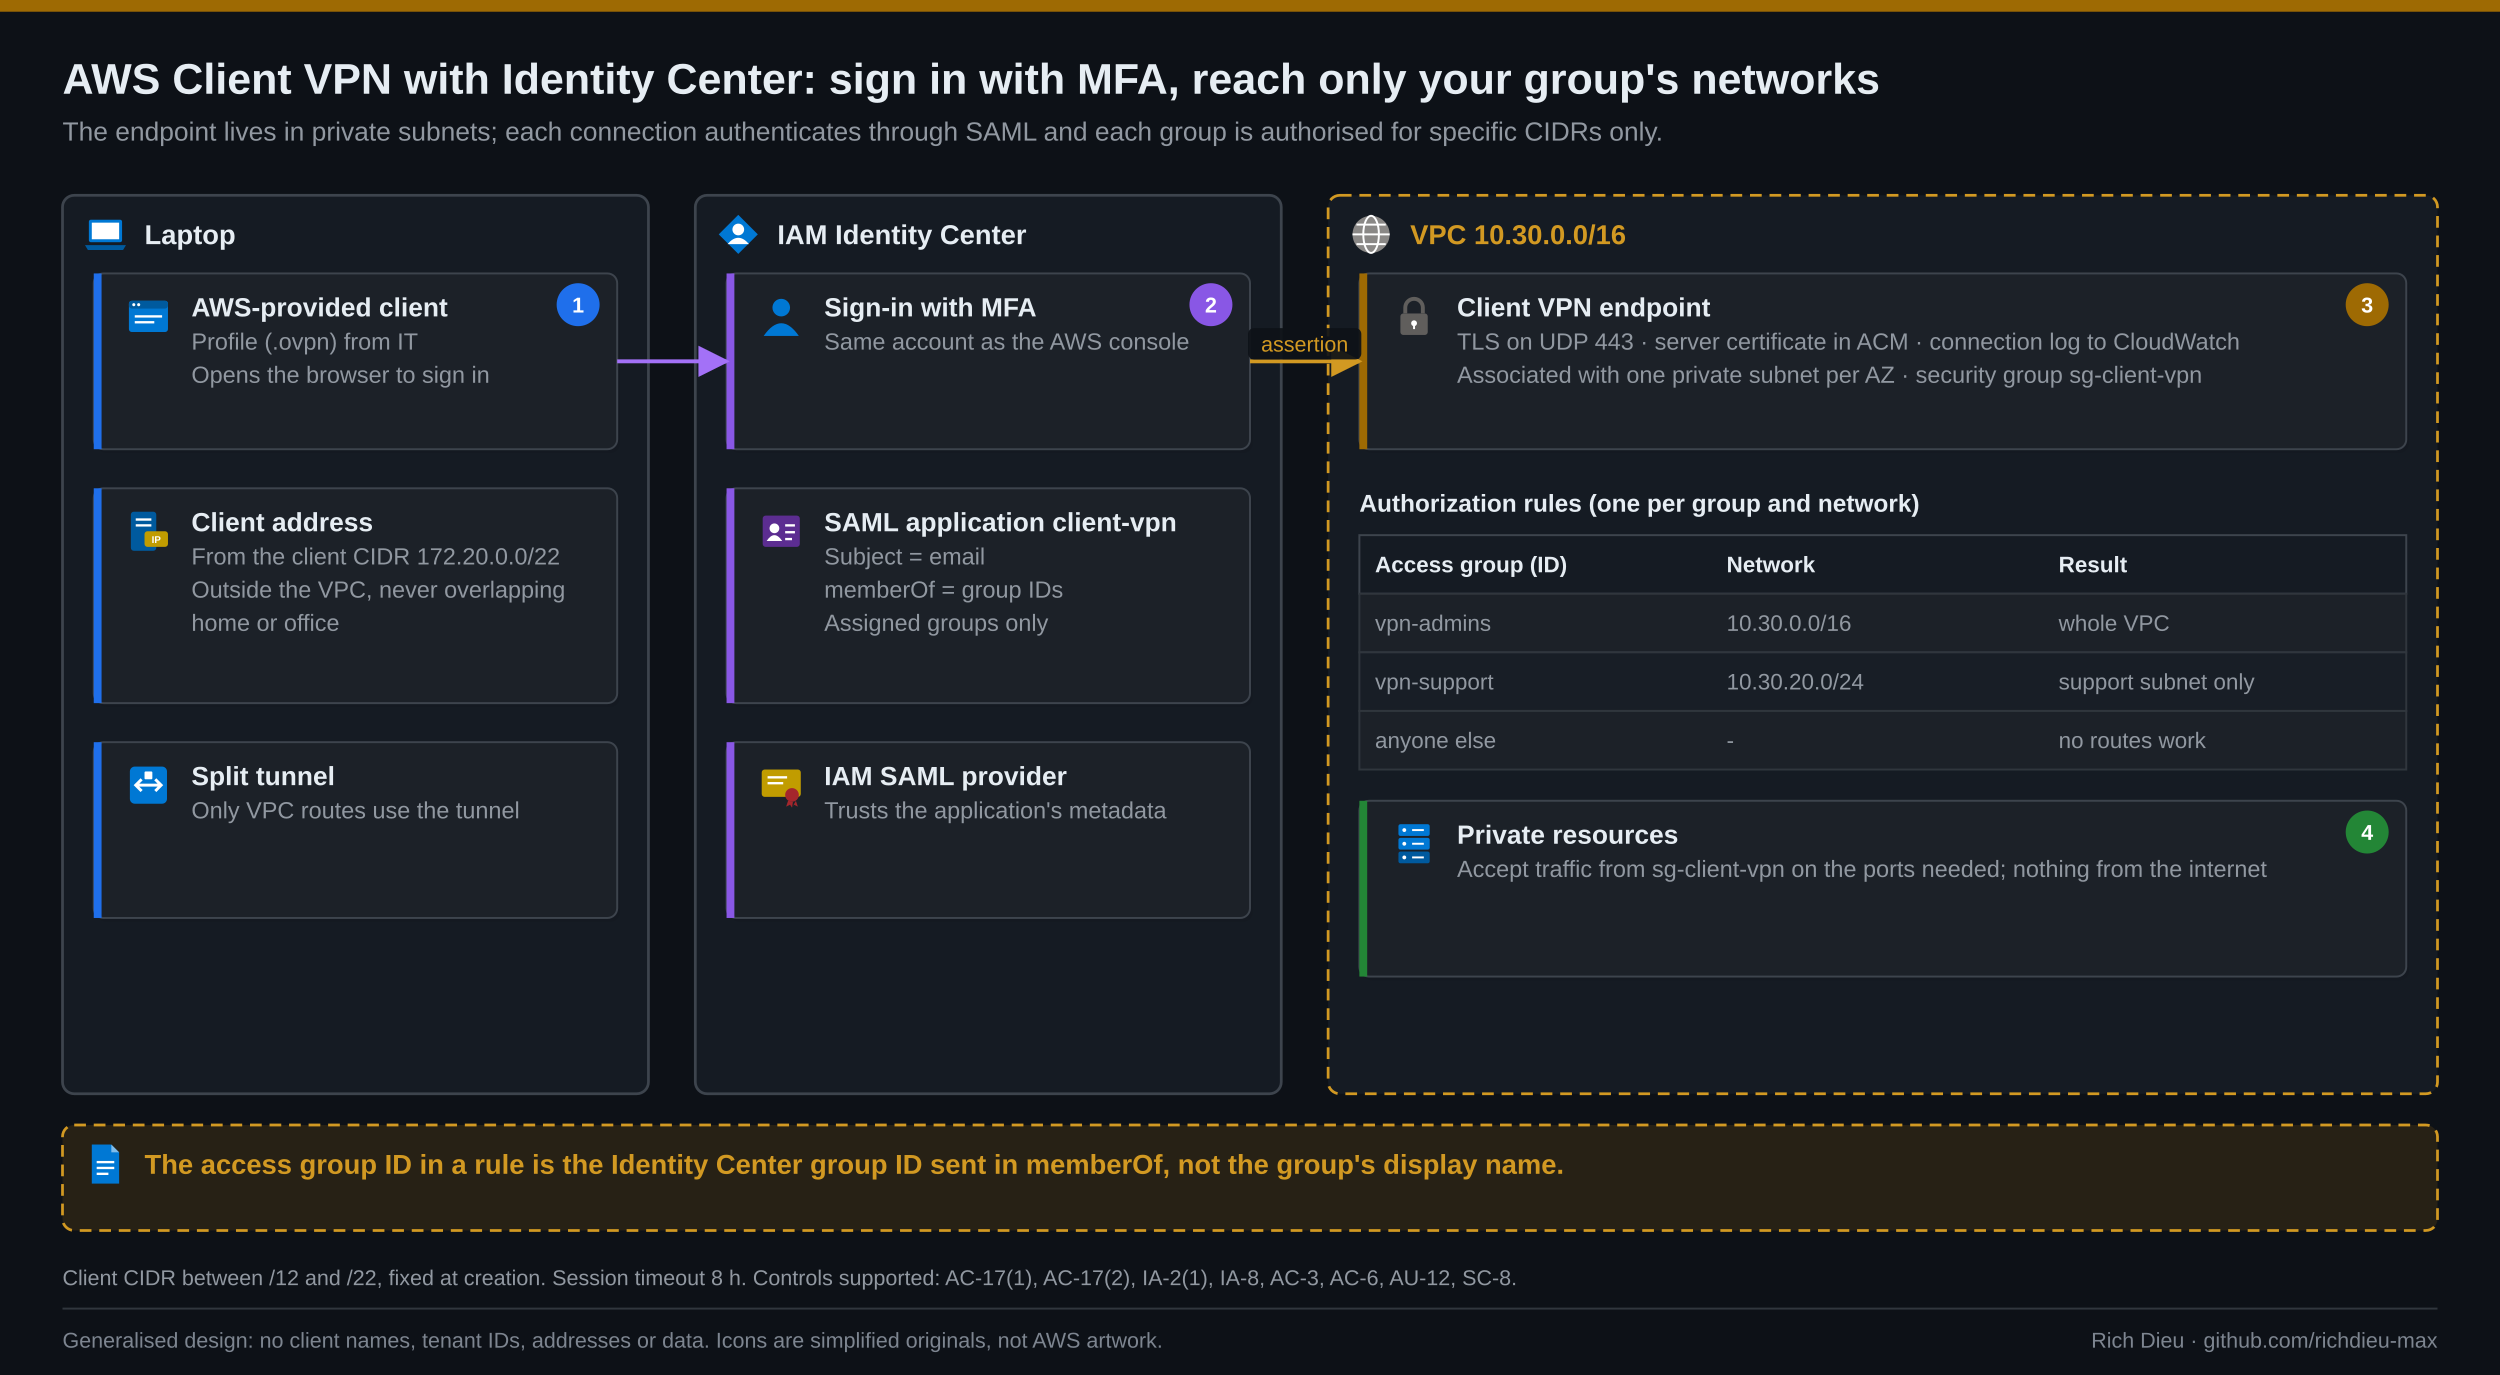
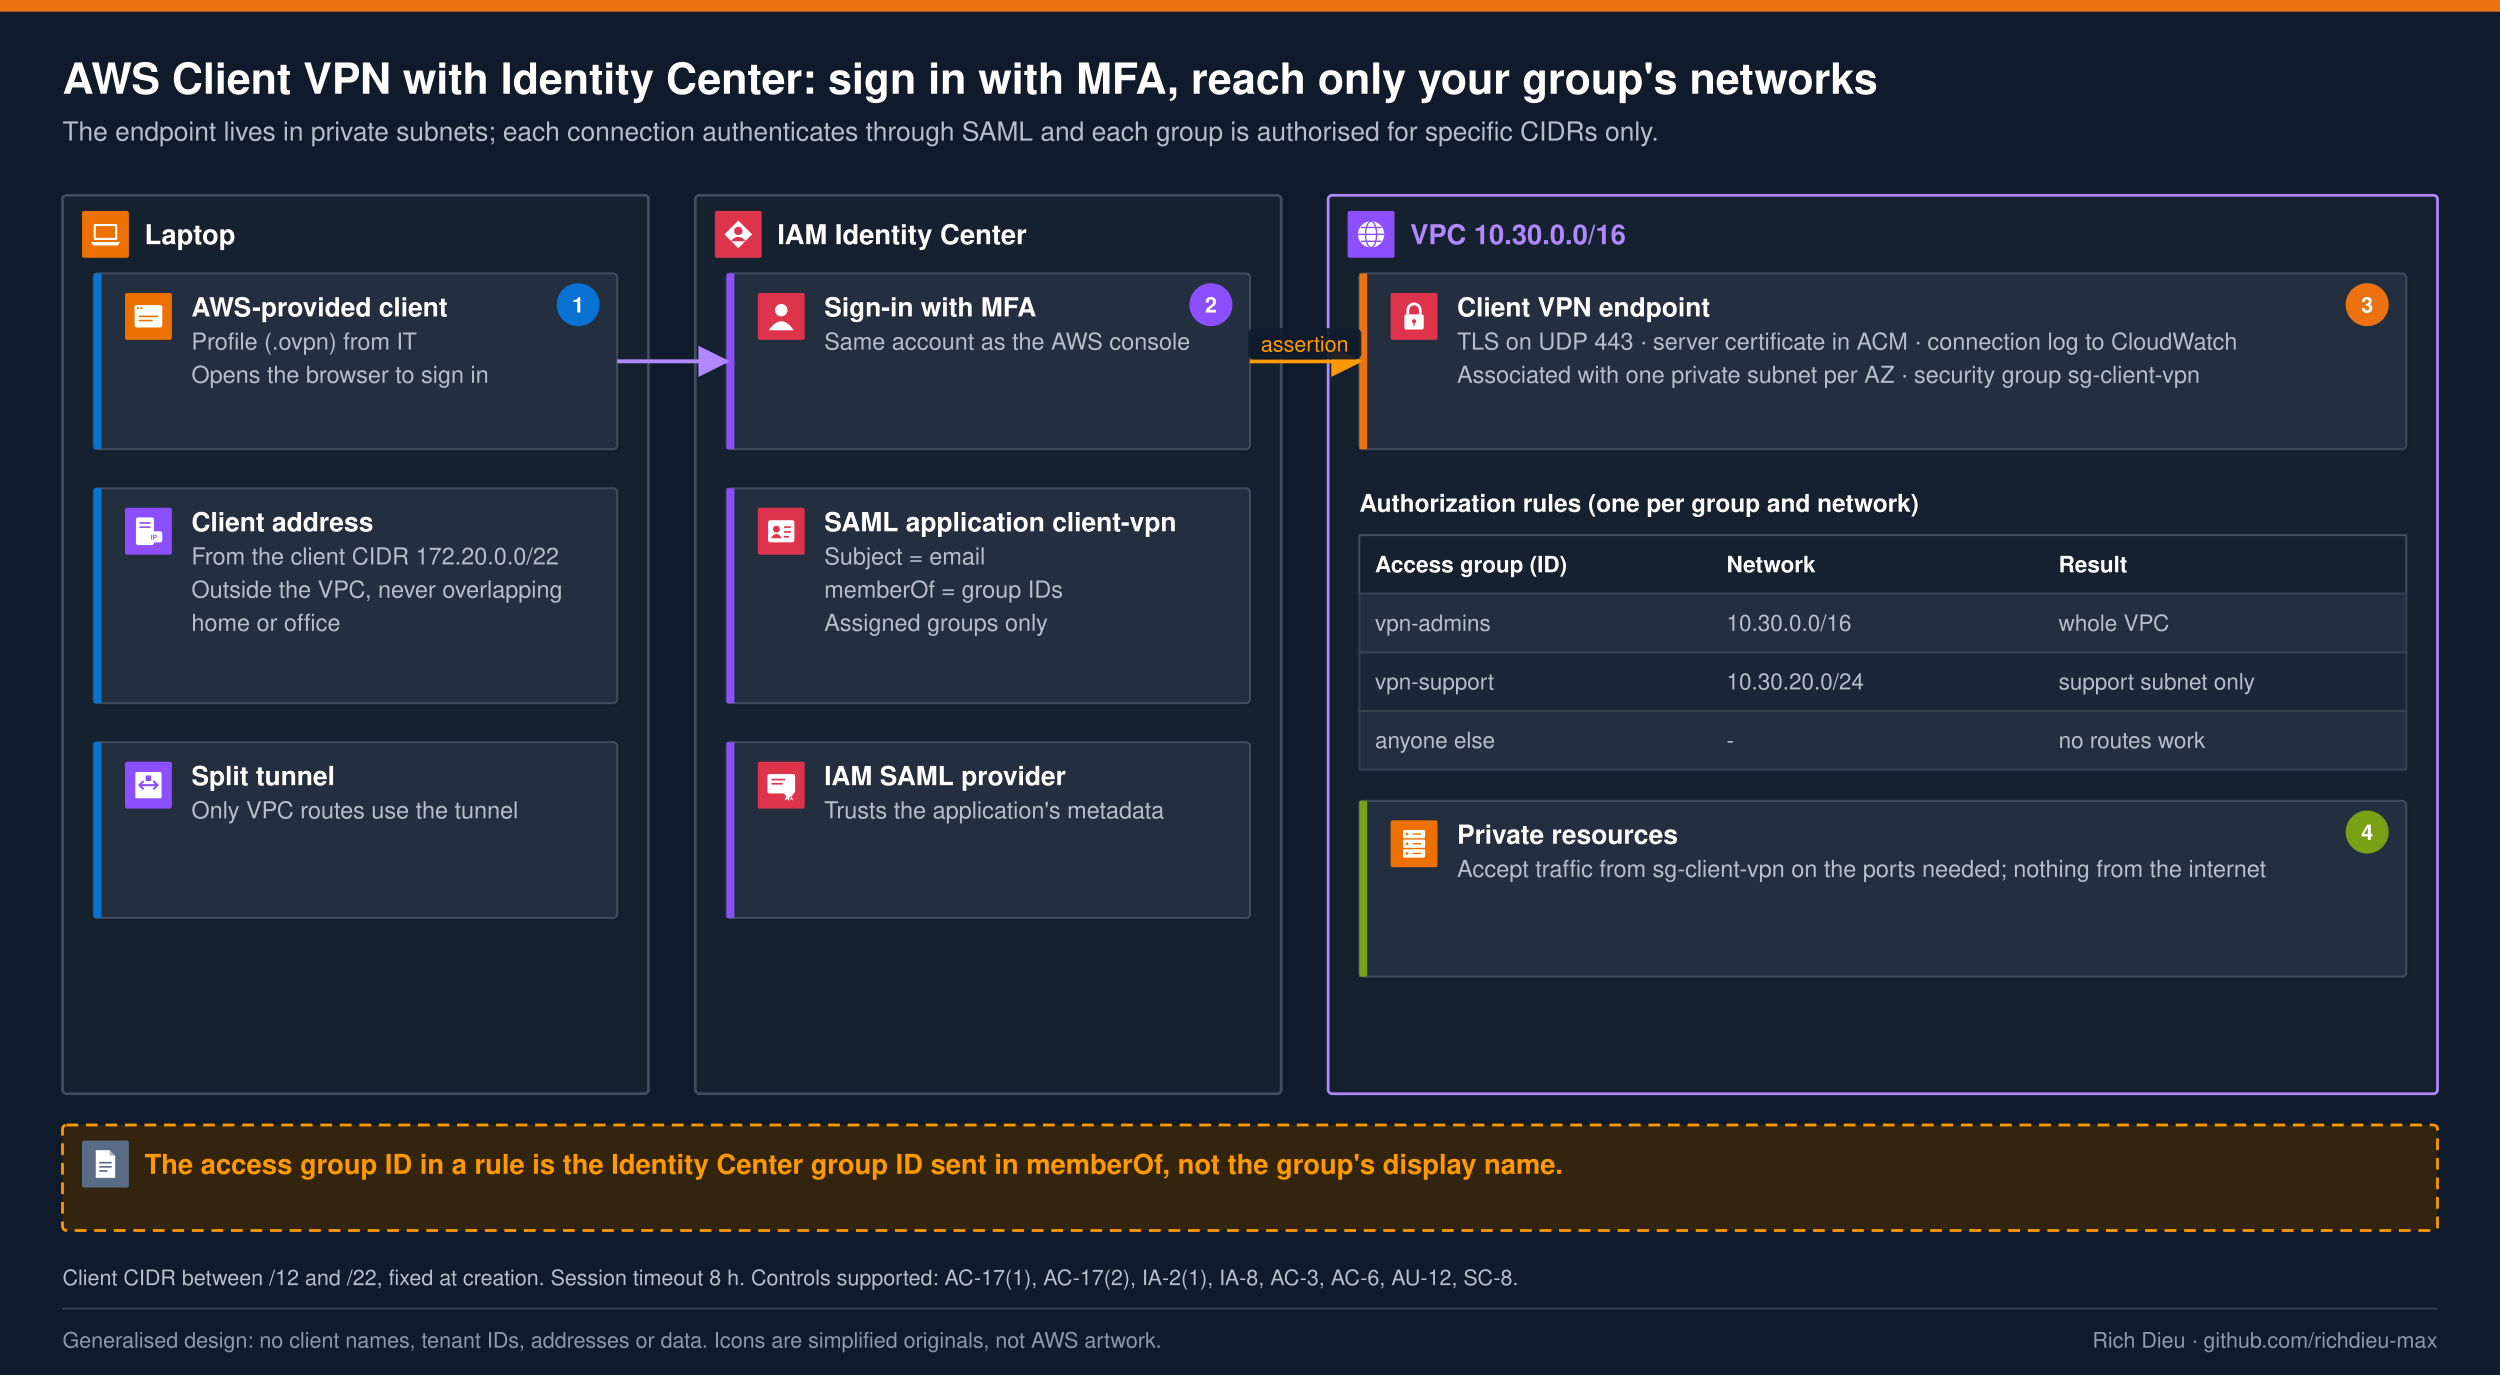
<svg xmlns="http://www.w3.org/2000/svg" viewBox="0 0 1280 704" width="1280" height="704" role="img" aria-label="AWS Client VPN with Identity Center: sign in with MFA, reach only your group's networks">
  <defs>
    <marker id="m5C2D91" viewBox="0 0 10 10" refX="9" refY="5" markerWidth="8" markerHeight="8" orient="auto">
-       <path d="M0,0 L10,5 L0,10 z" fill="#A371F7" />
+       <path d="M0,0 L10,5 L0,10 z" fill="#B088FF" />
    </marker>
    <marker id="mC19C00" viewBox="0 0 10 10" refX="9" refY="5" markerWidth="8" markerHeight="8" orient="auto">
-       <path d="M0,0 L10,5 L0,10 z" fill="#D29922" />
+       <path d="M0,0 L10,5 L0,10 z" fill="#FF9900" />
    </marker>
  </defs>
-   <rect width="1280" height="704" fill="#0D1117" />
-   <rect x="0" y="0" width="1280" height="6" fill="#9E6A03" />
-   <text x="32" y="48" font-family="'Segoe UI', 'Segoe UI Web', -apple-system, BlinkMacSystemFont, 'Helvetica Neue', Arial, sans-serif" font-size="22" font-weight="600" fill="#E6EDF3">AWS Client VPN with Identity Center: sign in with MFA, reach only your group's networks</text>
-   <text x="32" y="72" font-family="'Segoe UI', 'Segoe UI Web', -apple-system, BlinkMacSystemFont, 'Helvetica Neue', Arial, sans-serif" font-size="13.5" fill="#9198A1">The endpoint lives in private subnets; each connection authenticates through SAML and each group is authorised for specific CIDRs only.</text>
-   <rect x="32" y="100" width="300" height="460" rx="6" fill="#151B23" stroke="#3D444D" stroke-width="1.4" />
+   <rect width="1280" height="704" fill="#0F1B2A" />
+   <rect x="0" y="0" width="1280" height="6" fill="#EC7211" />
+   <text x="32" y="48" font-family="'Amazon Ember', 'Helvetica Neue', Helvetica, Arial, sans-serif" font-size="22" font-weight="600" fill="#FFFFFF">AWS Client VPN with Identity Center: sign in with MFA, reach only your group's networks</text>
+   <text x="32" y="72" font-family="'Amazon Ember', 'Helvetica Neue', Helvetica, Arial, sans-serif" font-size="13.5" fill="#B6BEC9">The endpoint lives in private subnets; each connection authenticates through SAML and each group is authorised for specific CIDRs only.</text>
+   <rect x="32" y="100" width="300" height="460" rx="2" fill="#16212F" stroke="#414D5C" stroke-width="1.4" />
  <g transform="translate(42,108) scale(0.5)">
-     <rect x="7" y="9" width="34" height="23" rx="2" fill="#0078D4" />
-     <rect x="10" y="12" width="28" height="17" fill="#fff" />
-     <path d="M3 35 h42 l-3 5 h-36 Z" fill="#005A9E" />
-   </g>
-   <text x="74" y="125" font-family="'Segoe UI', 'Segoe UI Web', -apple-system, BlinkMacSystemFont, 'Helvetica Neue', Arial, sans-serif" font-size="14" font-weight="600" fill="#E6EDF3" text-anchor="start">Laptop</text>
-   <rect x="49.5" y="142" width="268" height="90" rx="5" fill="#000" opacity="0.06" />
-   <rect x="48" y="140" width="268" height="90" rx="5" fill="#1C2128" stroke="#3D444D" stroke-width="1" />
-   <rect x="48" y="140" width="4" height="90" rx="0" fill="#1F6FEB" />
+     <rect x="0" y="0" width="48" height="48" rx="2" fill="#ED7100" />
+     <g transform="translate(7,7) scale(0.7083)">
+       <rect x="7" y="9" width="34" height="23" rx="2" fill="#FFFFFF" />
+       <rect x="10" y="12" width="28" height="17" fill="#ED7100" />
+       <path d="M3 35 h42 l-3 5 h-36 Z" fill="#FFFFFF" />
+     </g>
+   </g>
+   <text x="74" y="125" font-family="'Amazon Ember', 'Helvetica Neue', Helvetica, Arial, sans-serif" font-size="14" font-weight="600" fill="#FFFFFF" text-anchor="start">Laptop</text>
+   <rect x="49.5" y="142" width="268" height="90" rx="2" fill="#000" opacity="0.06" />
+   <rect x="48" y="140" width="268" height="90" rx="2" fill="#232F3E" stroke="#414D5C" stroke-width="1" />
+   <rect x="48" y="140" width="4" height="90" rx="0" fill="#0972D3" />
  <g transform="translate(64,150) scale(0.5)">
-     <rect x="4" y="8" width="40" height="32" rx="3" fill="#0078D4" />
-     <rect x="4" y="8" width="40" height="8" rx="3" fill="#005A9E" />
-     <circle cx="9" cy="12" r="1.6" fill="#fff" />
-     <circle cx="14" cy="12" r="1.6" fill="#fff" />
-     <path d="M10 24 h28 M10 30 h20" stroke="#fff" stroke-width="2.4" />
-   </g>
-   <circle cx="296" cy="156" r="11" fill="#1F6FEB" />
-   <text x="296" y="160" font-family="'Segoe UI', 'Segoe UI Web', -apple-system, BlinkMacSystemFont, 'Helvetica Neue', Arial, sans-serif" font-size="11" font-weight="600" fill="#fff" text-anchor="middle">1</text>
-   <text x="98" y="162" font-family="'Segoe UI', 'Segoe UI Web', -apple-system, BlinkMacSystemFont, 'Helvetica Neue', Arial, sans-serif" font-size="13.5" font-weight="600" fill="#E6EDF3" text-anchor="start">AWS-provided client</text>
-   <text x="98" y="179" font-family="'Segoe UI', 'Segoe UI Web', -apple-system, BlinkMacSystemFont, 'Helvetica Neue', Arial, sans-serif" font-size="12" font-weight="400" fill="#9198A1" text-anchor="start">Profile (.ovpn) from IT</text>
-   <text x="98" y="196" font-family="'Segoe UI', 'Segoe UI Web', -apple-system, BlinkMacSystemFont, 'Helvetica Neue', Arial, sans-serif" font-size="12" font-weight="400" fill="#9198A1" text-anchor="start">Opens the browser to sign in</text>
-   <rect x="49.5" y="252" width="268" height="110" rx="5" fill="#000" opacity="0.06" />
-   <rect x="48" y="250" width="268" height="110" rx="5" fill="#1C2128" stroke="#3D444D" stroke-width="1" />
-   <rect x="48" y="250" width="4" height="110" rx="0" fill="#1F6FEB" />
+     <rect x="0" y="0" width="48" height="48" rx="2" fill="#ED7100" />
+     <g transform="translate(7,7) scale(0.7083)">
+       <rect x="4" y="8" width="40" height="32" rx="3" fill="#FFFFFF" />
+       <rect x="4" y="8" width="40" height="8" rx="3" fill="#FFFFFF" />
+       <circle cx="9" cy="12" r="1.6" fill="#ED7100" />
+       <circle cx="14" cy="12" r="1.6" fill="#ED7100" />
+       <path d="M10 24 h28 M10 30 h20" stroke="#ED7100" stroke-width="2.4" />
+     </g>
+   </g>
+   <circle cx="296" cy="156" r="11" fill="#0972D3" />
+   <text x="296" y="160" font-family="'Amazon Ember', 'Helvetica Neue', Helvetica, Arial, sans-serif" font-size="11" font-weight="600" fill="#fff" text-anchor="middle">1</text>
+   <text x="98" y="162" font-family="'Amazon Ember', 'Helvetica Neue', Helvetica, Arial, sans-serif" font-size="13.5" font-weight="600" fill="#FFFFFF" text-anchor="start">AWS-provided client</text>
+   <text x="98" y="179" font-family="'Amazon Ember', 'Helvetica Neue', Helvetica, Arial, sans-serif" font-size="12" font-weight="400" fill="#B6BEC9" text-anchor="start">Profile (.ovpn) from IT</text>
+   <text x="98" y="196" font-family="'Amazon Ember', 'Helvetica Neue', Helvetica, Arial, sans-serif" font-size="12" font-weight="400" fill="#B6BEC9" text-anchor="start">Opens the browser to sign in</text>
+   <rect x="49.5" y="252" width="268" height="110" rx="2" fill="#000" opacity="0.06" />
+   <rect x="48" y="250" width="268" height="110" rx="2" fill="#232F3E" stroke="#414D5C" stroke-width="1" />
+   <rect x="48" y="250" width="4" height="110" rx="0" fill="#0972D3" />
  <g transform="translate(64,260) scale(0.5)">
-     <rect x="6" y="4" width="26" height="40" rx="3" fill="#005A9E" />
-     <path d="M11 12 h16 M11 18 h16" stroke="#fff" stroke-width="2.4" />
-     <rect x="20" y="24" width="24" height="16" rx="3" fill="#C19C00" />
-     <text x="32" y="36" font-family="Arial" font-weight="700" font-size="10" fill="#fff" text-anchor="middle">IP</text>
-   </g>
-   <text x="98" y="272" font-family="'Segoe UI', 'Segoe UI Web', -apple-system, BlinkMacSystemFont, 'Helvetica Neue', Arial, sans-serif" font-size="13.5" font-weight="600" fill="#E6EDF3" text-anchor="start">Client address</text>
-   <text x="98" y="289" font-family="'Segoe UI', 'Segoe UI Web', -apple-system, BlinkMacSystemFont, 'Helvetica Neue', Arial, sans-serif" font-size="12" font-weight="400" fill="#9198A1" text-anchor="start">From the client CIDR 172.20.0.0/22</text>
-   <text x="98" y="306" font-family="'Segoe UI', 'Segoe UI Web', -apple-system, BlinkMacSystemFont, 'Helvetica Neue', Arial, sans-serif" font-size="12" font-weight="400" fill="#9198A1" text-anchor="start">Outside the VPC, never overlapping</text>
-   <text x="98" y="323" font-family="'Segoe UI', 'Segoe UI Web', -apple-system, BlinkMacSystemFont, 'Helvetica Neue', Arial, sans-serif" font-size="12" font-weight="400" fill="#9198A1" text-anchor="start">home or office</text>
-   <rect x="49.5" y="382" width="268" height="90" rx="5" fill="#000" opacity="0.06" />
-   <rect x="48" y="380" width="268" height="90" rx="5" fill="#1C2128" stroke="#3D444D" stroke-width="1" />
-   <rect x="48" y="380" width="4" height="90" rx="0" fill="#1F6FEB" />
+     <rect x="0" y="0" width="48" height="48" rx="2" fill="#8C4FFF" />
+     <g transform="translate(7,7) scale(0.7083)">
+       <rect x="6" y="4" width="26" height="40" rx="3" fill="#FFFFFF" />
+       <path d="M11 12 h16 M11 18 h16" stroke="#8C4FFF" stroke-width="2.4" />
+       <rect x="20" y="24" width="24" height="16" rx="3" fill="#FFFFFF" />
+       <text x="32" y="36" font-family="Arial" font-weight="700" font-size="10" fill="#8C4FFF" text-anchor="middle">IP</text>
+     </g>
+   </g>
+   <text x="98" y="272" font-family="'Amazon Ember', 'Helvetica Neue', Helvetica, Arial, sans-serif" font-size="13.5" font-weight="600" fill="#FFFFFF" text-anchor="start">Client address</text>
+   <text x="98" y="289" font-family="'Amazon Ember', 'Helvetica Neue', Helvetica, Arial, sans-serif" font-size="12" font-weight="400" fill="#B6BEC9" text-anchor="start">From the client CIDR 172.20.0.0/22</text>
+   <text x="98" y="306" font-family="'Amazon Ember', 'Helvetica Neue', Helvetica, Arial, sans-serif" font-size="12" font-weight="400" fill="#B6BEC9" text-anchor="start">Outside the VPC, never overlapping</text>
+   <text x="98" y="323" font-family="'Amazon Ember', 'Helvetica Neue', Helvetica, Arial, sans-serif" font-size="12" font-weight="400" fill="#B6BEC9" text-anchor="start">home or office</text>
+   <rect x="49.5" y="382" width="268" height="90" rx="2" fill="#000" opacity="0.06" />
+   <rect x="48" y="380" width="268" height="90" rx="2" fill="#232F3E" stroke="#414D5C" stroke-width="1" />
+   <rect x="48" y="380" width="4" height="90" rx="0" fill="#0972D3" />
  <g transform="translate(64,390) scale(0.5)">
-     <rect x="5" y="5" width="38" height="38" rx="5" fill="#0078D4" />
-     <path d="M11 24 h26 M31 18 l6 6 -6 6 M17 18 l-6 6 6 6" stroke="#fff" stroke-width="3" fill="none" />
-     <rect x="20" y="10" width="8" height="8" rx="1" fill="#fff" />
-   </g>
-   <text x="98" y="402" font-family="'Segoe UI', 'Segoe UI Web', -apple-system, BlinkMacSystemFont, 'Helvetica Neue', Arial, sans-serif" font-size="13.5" font-weight="600" fill="#E6EDF3" text-anchor="start">Split tunnel</text>
-   <text x="98" y="419" font-family="'Segoe UI', 'Segoe UI Web', -apple-system, BlinkMacSystemFont, 'Helvetica Neue', Arial, sans-serif" font-size="12" font-weight="400" fill="#9198A1" text-anchor="start">Only VPC routes use the tunnel</text>
-   <rect x="356" y="100" width="300" height="460" rx="6" fill="#151B23" stroke="#3D444D" stroke-width="1.4" />
+     <rect x="0" y="0" width="48" height="48" rx="2" fill="#8C4FFF" />
+     <g transform="translate(7,7) scale(0.7083)">
+       <rect x="5" y="5" width="38" height="38" rx="2" fill="#FFFFFF" />
+       <path d="M11 24 h26 M31 18 l6 6 -6 6 M17 18 l-6 6 6 6" stroke="#8C4FFF" stroke-width="3" fill="none" />
+       <rect x="20" y="10" width="8" height="8" rx="1" fill="#8C4FFF" />
+     </g>
+   </g>
+   <text x="98" y="402" font-family="'Amazon Ember', 'Helvetica Neue', Helvetica, Arial, sans-serif" font-size="13.5" font-weight="600" fill="#FFFFFF" text-anchor="start">Split tunnel</text>
+   <text x="98" y="419" font-family="'Amazon Ember', 'Helvetica Neue', Helvetica, Arial, sans-serif" font-size="12" font-weight="400" fill="#B6BEC9" text-anchor="start">Only VPC routes use the tunnel</text>
+   <rect x="356" y="100" width="300" height="460" rx="2" fill="#16212F" stroke="#414D5C" stroke-width="1.4" />
  <g transform="translate(366,108) scale(0.5)">
-     <path d="M24 4 L44 24 L24 44 L4 24 Z" fill="#0078D4" />
-     <circle cx="24" cy="19" r="6" fill="#fff" />
-     <path d="M13 34 q11-13 22 0" fill="#fff" />
-   </g>
-   <text x="398" y="125" font-family="'Segoe UI', 'Segoe UI Web', -apple-system, BlinkMacSystemFont, 'Helvetica Neue', Arial, sans-serif" font-size="14" font-weight="600" fill="#E6EDF3" text-anchor="start">IAM Identity Center</text>
-   <rect x="373.5" y="142" width="268" height="90" rx="5" fill="#000" opacity="0.06" />
-   <rect x="372" y="140" width="268" height="90" rx="5" fill="#1C2128" stroke="#3D444D" stroke-width="1" />
-   <rect x="372" y="140" width="4" height="90" rx="0" fill="#8957E5" />
+     <rect x="0" y="0" width="48" height="48" rx="2" fill="#DD344C" />
+     <g transform="translate(7,7) scale(0.7083)">
+       <path d="M24 4 L44 24 L24 44 L4 24 Z" fill="#FFFFFF" />
+       <circle cx="24" cy="19" r="6" fill="#DD344C" />
+       <path d="M13 34 q11-13 22 0" fill="#DD344C" />
+     </g>
+   </g>
+   <text x="398" y="125" font-family="'Amazon Ember', 'Helvetica Neue', Helvetica, Arial, sans-serif" font-size="14" font-weight="600" fill="#FFFFFF" text-anchor="start">IAM Identity Center</text>
+   <rect x="373.5" y="142" width="268" height="90" rx="2" fill="#000" opacity="0.06" />
+   <rect x="372" y="140" width="268" height="90" rx="2" fill="#232F3E" stroke="#414D5C" stroke-width="1" />
+   <rect x="372" y="140" width="4" height="90" rx="0" fill="#8C4FFF" />
  <g transform="translate(388,150) scale(0.5)">
-     <circle cx="24" cy="15" r="9" fill="#0078D4" />
-     <path d="M6 44 q18-26 36 0 Z" fill="#0078D4" />
-   </g>
-   <circle cx="620" cy="156" r="11" fill="#8957E5" />
-   <text x="620" y="160" font-family="'Segoe UI', 'Segoe UI Web', -apple-system, BlinkMacSystemFont, 'Helvetica Neue', Arial, sans-serif" font-size="11" font-weight="600" fill="#fff" text-anchor="middle">2</text>
-   <text x="422" y="162" font-family="'Segoe UI', 'Segoe UI Web', -apple-system, BlinkMacSystemFont, 'Helvetica Neue', Arial, sans-serif" font-size="13.5" font-weight="600" fill="#E6EDF3" text-anchor="start">Sign-in with MFA</text>
-   <text x="422" y="179" font-family="'Segoe UI', 'Segoe UI Web', -apple-system, BlinkMacSystemFont, 'Helvetica Neue', Arial, sans-serif" font-size="12" font-weight="400" fill="#9198A1" text-anchor="start">Same account as the AWS console</text>
-   <rect x="373.5" y="252" width="268" height="110" rx="5" fill="#000" opacity="0.06" />
-   <rect x="372" y="250" width="268" height="110" rx="5" fill="#1C2128" stroke="#3D444D" stroke-width="1" />
-   <rect x="372" y="250" width="4" height="110" rx="0" fill="#8957E5" />
+     <rect x="0" y="0" width="48" height="48" rx="2" fill="#DD344C" />
+     <g transform="translate(7,7) scale(0.7083)">
+       <circle cx="24" cy="15" r="9" fill="#FFFFFF" />
+       <path d="M6 44 q18-26 36 0 Z" fill="#FFFFFF" />
+     </g>
+   </g>
+   <circle cx="620" cy="156" r="11" fill="#8C4FFF" />
+   <text x="620" y="160" font-family="'Amazon Ember', 'Helvetica Neue', Helvetica, Arial, sans-serif" font-size="11" font-weight="600" fill="#fff" text-anchor="middle">2</text>
+   <text x="422" y="162" font-family="'Amazon Ember', 'Helvetica Neue', Helvetica, Arial, sans-serif" font-size="13.5" font-weight="600" fill="#FFFFFF" text-anchor="start">Sign-in with MFA</text>
+   <text x="422" y="179" font-family="'Amazon Ember', 'Helvetica Neue', Helvetica, Arial, sans-serif" font-size="12" font-weight="400" fill="#B6BEC9" text-anchor="start">Same account as the AWS console</text>
+   <rect x="373.5" y="252" width="268" height="110" rx="2" fill="#000" opacity="0.06" />
+   <rect x="372" y="250" width="268" height="110" rx="2" fill="#232F3E" stroke="#414D5C" stroke-width="1" />
+   <rect x="372" y="250" width="4" height="110" rx="0" fill="#8C4FFF" />
  <g transform="translate(388,260) scale(0.5)">
-     <rect x="5" y="8" width="38" height="32" rx="3" fill="#5C2D91" />
-     <circle cx="17" cy="21" r="5" fill="#fff" />
-     <path d="M9 34 q8-12 16 0Z" fill="#fff" />
-     <path d="M28 18 h10 M28 25 h10 M28 32 h7" stroke="#fff" stroke-width="2.4" />
-   </g>
-   <text x="422" y="272" font-family="'Segoe UI', 'Segoe UI Web', -apple-system, BlinkMacSystemFont, 'Helvetica Neue', Arial, sans-serif" font-size="13.5" font-weight="600" fill="#E6EDF3" text-anchor="start">SAML application client-vpn</text>
-   <text x="422" y="289" font-family="'Segoe UI', 'Segoe UI Web', -apple-system, BlinkMacSystemFont, 'Helvetica Neue', Arial, sans-serif" font-size="12" font-weight="400" fill="#9198A1" text-anchor="start">Subject = email</text>
-   <text x="422" y="306" font-family="'Segoe UI', 'Segoe UI Web', -apple-system, BlinkMacSystemFont, 'Helvetica Neue', Arial, sans-serif" font-size="12" font-weight="400" fill="#9198A1" text-anchor="start">memberOf = group IDs</text>
-   <text x="422" y="323" font-family="'Segoe UI', 'Segoe UI Web', -apple-system, BlinkMacSystemFont, 'Helvetica Neue', Arial, sans-serif" font-size="12" font-weight="400" fill="#9198A1" text-anchor="start">Assigned groups only</text>
-   <rect x="373.5" y="382" width="268" height="90" rx="5" fill="#000" opacity="0.06" />
-   <rect x="372" y="380" width="268" height="90" rx="5" fill="#1C2128" stroke="#3D444D" stroke-width="1" />
-   <rect x="372" y="380" width="4" height="90" rx="0" fill="#8957E5" />
+     <rect x="0" y="0" width="48" height="48" rx="2" fill="#DD344C" />
+     <g transform="translate(7,7) scale(0.7083)">
+       <rect x="5" y="8" width="38" height="32" rx="3" fill="#FFFFFF" />
+       <circle cx="17" cy="21" r="5" fill="#DD344C" />
+       <path d="M9 34 q8-12 16 0Z" fill="#DD344C" />
+       <path d="M28 18 h10 M28 25 h10 M28 32 h7" stroke="#DD344C" stroke-width="2.4" />
+     </g>
+   </g>
+   <text x="422" y="272" font-family="'Amazon Ember', 'Helvetica Neue', Helvetica, Arial, sans-serif" font-size="13.5" font-weight="600" fill="#FFFFFF" text-anchor="start">SAML application client-vpn</text>
+   <text x="422" y="289" font-family="'Amazon Ember', 'Helvetica Neue', Helvetica, Arial, sans-serif" font-size="12" font-weight="400" fill="#B6BEC9" text-anchor="start">Subject = email</text>
+   <text x="422" y="306" font-family="'Amazon Ember', 'Helvetica Neue', Helvetica, Arial, sans-serif" font-size="12" font-weight="400" fill="#B6BEC9" text-anchor="start">memberOf = group IDs</text>
+   <text x="422" y="323" font-family="'Amazon Ember', 'Helvetica Neue', Helvetica, Arial, sans-serif" font-size="12" font-weight="400" fill="#B6BEC9" text-anchor="start">Assigned groups only</text>
+   <rect x="373.5" y="382" width="268" height="90" rx="2" fill="#000" opacity="0.06" />
+   <rect x="372" y="380" width="268" height="90" rx="2" fill="#232F3E" stroke="#414D5C" stroke-width="1" />
+   <rect x="372" y="380" width="4" height="90" rx="0" fill="#8C4FFF" />
  <g transform="translate(388,390) scale(0.5)">
-     <rect x="4" y="8" width="40" height="28" rx="3" fill="#C19C00" />
-     <path d="M10 16 h20 M10 22 h16" stroke="#fff" stroke-width="2.4" />
-     <circle cx="35" cy="34" r="7" fill="#A4262C" />
-     <path d="M31 40 l-2 6 4-2 2 3 1-6 M39 40 l2 6 -4-2 -2 3" fill="#A4262C" />
-   </g>
-   <text x="422" y="402" font-family="'Segoe UI', 'Segoe UI Web', -apple-system, BlinkMacSystemFont, 'Helvetica Neue', Arial, sans-serif" font-size="13.5" font-weight="600" fill="#E6EDF3" text-anchor="start">IAM SAML provider</text>
-   <text x="422" y="419" font-family="'Segoe UI', 'Segoe UI Web', -apple-system, BlinkMacSystemFont, 'Helvetica Neue', Arial, sans-serif" font-size="12" font-weight="400" fill="#9198A1" text-anchor="start">Trusts the application's metadata</text>
-   <polyline points="316,185 372,185" fill="none" stroke="#A371F7" stroke-width="2" marker-end="url(#m5C2D91)" />
-   <rect x="680" y="100" width="568" height="460" rx="6" fill="#151B23" stroke="#D29922" stroke-width="1.4" stroke-dasharray="6 4" />
+     <rect x="0" y="0" width="48" height="48" rx="2" fill="#DD344C" />
+     <g transform="translate(7,7) scale(0.7083)">
+       <rect x="4" y="8" width="40" height="28" rx="3" fill="#FFFFFF" />
+       <path d="M10 16 h20 M10 22 h16" stroke="#DD344C" stroke-width="2.4" />
+       <circle cx="35" cy="34" r="7" fill="#FFFFFF" />
+       <path d="M31 40 l-2 6 4-2 2 3 1-6 M39 40 l2 6 -4-2 -2 3" fill="#FFFFFF" />
+     </g>
+   </g>
+   <text x="422" y="402" font-family="'Amazon Ember', 'Helvetica Neue', Helvetica, Arial, sans-serif" font-size="13.5" font-weight="600" fill="#FFFFFF" text-anchor="start">IAM SAML provider</text>
+   <text x="422" y="419" font-family="'Amazon Ember', 'Helvetica Neue', Helvetica, Arial, sans-serif" font-size="12" font-weight="400" fill="#B6BEC9" text-anchor="start">Trusts the application's metadata</text>
+   <polyline points="316,185 372,185" fill="none" stroke="#B088FF" stroke-width="2" marker-end="url(#m5C2D91)" />
+   <rect x="680" y="100" width="568" height="460" rx="2" fill="#16212F" stroke="#B088FF" stroke-width="1.4" />
  <g transform="translate(690,108) scale(0.5)">
-     <circle cx="24" cy="24" r="19" fill="#8A8886" />
-     <ellipse cx="24" cy="24" rx="8" ry="19" fill="none" stroke="#fff" stroke-width="2" />
-     <path d="M5 24 h38 M9 14 h30 M9 34 h30" stroke="#fff" stroke-width="2" />
-   </g>
-   <text x="722" y="125" font-family="'Segoe UI', 'Segoe UI Web', -apple-system, BlinkMacSystemFont, 'Helvetica Neue', Arial, sans-serif" font-size="14" font-weight="600" fill="#D29922" text-anchor="start">VPC 10.30.0.0/16</text>
-   <rect x="697.5" y="142" width="536" height="90" rx="5" fill="#000" opacity="0.06" />
-   <rect x="696" y="140" width="536" height="90" rx="5" fill="#1C2128" stroke="#3D444D" stroke-width="1" />
-   <rect x="696" y="140" width="4" height="90" rx="0" fill="#9E6A03" />
+     <rect x="0" y="0" width="48" height="48" rx="2" fill="#8C4FFF" />
+     <g transform="translate(7,7) scale(0.7083)">
+       <circle cx="24" cy="24" r="19" fill="#FFFFFF" />
+       <ellipse cx="24" cy="24" rx="8" ry="19" fill="none" stroke="#8C4FFF" stroke-width="2" />
+       <path d="M5 24 h38 M9 14 h30 M9 34 h30" stroke="#8C4FFF" stroke-width="2" />
+     </g>
+   </g>
+   <text x="722" y="125" font-family="'Amazon Ember', 'Helvetica Neue', Helvetica, Arial, sans-serif" font-size="14" font-weight="600" fill="#B088FF" text-anchor="start">VPC 10.30.0.0/16</text>
+   <rect x="697.5" y="142" width="536" height="90" rx="2" fill="#000" opacity="0.06" />
+   <rect x="696" y="140" width="536" height="90" rx="2" fill="#232F3E" stroke="#414D5C" stroke-width="1" />
+   <rect x="696" y="140" width="4" height="90" rx="0" fill="#EC7211" />
  <g transform="translate(712,150) scale(0.5)">
-     <path d="M15 21 v-6 a9 9 0 0 1 18 0 v6" fill="none" stroke="#605E5C" stroke-width="4" />
-     <rect x="10" y="21" width="28" height="22" rx="3" fill="#605E5C" />
-     <circle cx="24" cy="31" r="3" fill="#fff" />
-     <rect x="23" y="31" width="2" height="6" fill="#fff" />
-   </g>
-   <circle cx="1212" cy="156" r="11" fill="#9E6A03" />
-   <text x="1212" y="160" font-family="'Segoe UI', 'Segoe UI Web', -apple-system, BlinkMacSystemFont, 'Helvetica Neue', Arial, sans-serif" font-size="11" font-weight="600" fill="#fff" text-anchor="middle">3</text>
-   <text x="746" y="162" font-family="'Segoe UI', 'Segoe UI Web', -apple-system, BlinkMacSystemFont, 'Helvetica Neue', Arial, sans-serif" font-size="13.5" font-weight="600" fill="#E6EDF3" text-anchor="start">Client VPN endpoint</text>
-   <text x="746" y="179" font-family="'Segoe UI', 'Segoe UI Web', -apple-system, BlinkMacSystemFont, 'Helvetica Neue', Arial, sans-serif" font-size="12" font-weight="400" fill="#9198A1" text-anchor="start">TLS on UDP 443 · server certificate in ACM · connection log to CloudWatch</text>
-   <text x="746" y="196" font-family="'Segoe UI', 'Segoe UI Web', -apple-system, BlinkMacSystemFont, 'Helvetica Neue', Arial, sans-serif" font-size="12" font-weight="400" fill="#9198A1" text-anchor="start">Associated with one private subnet per AZ · security group sg-client-vpn</text>
-   <polyline points="640,185 696,185" fill="none" stroke="#D29922" stroke-width="2" marker-end="url(#mC19C00)" />
-   <rect x="639" y="168.0" width="58" height="16" rx="3" fill="#0D1117" opacity="0.92" />
-   <text x="668.0" y="180.0" font-family="'Segoe UI', 'Segoe UI Web', -apple-system, BlinkMacSystemFont, 'Helvetica Neue', Arial, sans-serif" font-size="11" font-weight="400" fill="#D29922" text-anchor="middle">assertion</text>
-   <text x="696" y="262" font-family="'Segoe UI', 'Segoe UI Web', -apple-system, BlinkMacSystemFont, 'Helvetica Neue', Arial, sans-serif" font-size="12.5" font-weight="600" fill="#E6EDF3" text-anchor="start">Authorization rules (one per group and network)</text>
-   <rect x="696" y="274" width="536" height="30" fill="#151B23" stroke="#3D444D" stroke-width="1" />
-   <text x="704" y="293.0" font-family="'Segoe UI', 'Segoe UI Web', -apple-system, BlinkMacSystemFont, 'Helvetica Neue', Arial, sans-serif" font-size="11.5" font-weight="600" fill="#E6EDF3" text-anchor="start">Access group (ID)</text>
-   <text x="884" y="293.0" font-family="'Segoe UI', 'Segoe UI Web', -apple-system, BlinkMacSystemFont, 'Helvetica Neue', Arial, sans-serif" font-size="11.5" font-weight="600" fill="#E6EDF3" text-anchor="start">Network</text>
-   <text x="1054" y="293.0" font-family="'Segoe UI', 'Segoe UI Web', -apple-system, BlinkMacSystemFont, 'Helvetica Neue', Arial, sans-serif" font-size="11.5" font-weight="600" fill="#E6EDF3" text-anchor="start">Result</text>
-   <rect x="696" y="304" width="536" height="30" fill="#1C2128" stroke="#30363D" stroke-width="1" />
-   <text x="704" y="323.0" font-family="'Segoe UI', 'Segoe UI Web', -apple-system, BlinkMacSystemFont, 'Helvetica Neue', Arial, sans-serif" font-size="11.5" font-weight="400" fill="#9198A1" text-anchor="start">vpn-admins</text>
-   <text x="884" y="323.0" font-family="'Segoe UI', 'Segoe UI Web', -apple-system, BlinkMacSystemFont, 'Helvetica Neue', Arial, sans-serif" font-size="11.5" font-weight="400" fill="#9198A1" text-anchor="start">10.30.0.0/16</text>
-   <text x="1054" y="323.0" font-family="'Segoe UI', 'Segoe UI Web', -apple-system, BlinkMacSystemFont, 'Helvetica Neue', Arial, sans-serif" font-size="11.5" font-weight="400" fill="#9198A1" text-anchor="start">whole VPC</text>
-   <rect x="696" y="334" width="536" height="30" fill="#181E26" stroke="#30363D" stroke-width="1" />
-   <text x="704" y="353.0" font-family="'Segoe UI', 'Segoe UI Web', -apple-system, BlinkMacSystemFont, 'Helvetica Neue', Arial, sans-serif" font-size="11.5" font-weight="400" fill="#9198A1" text-anchor="start">vpn-support</text>
-   <text x="884" y="353.0" font-family="'Segoe UI', 'Segoe UI Web', -apple-system, BlinkMacSystemFont, 'Helvetica Neue', Arial, sans-serif" font-size="11.5" font-weight="400" fill="#9198A1" text-anchor="start">10.30.20.0/24</text>
-   <text x="1054" y="353.0" font-family="'Segoe UI', 'Segoe UI Web', -apple-system, BlinkMacSystemFont, 'Helvetica Neue', Arial, sans-serif" font-size="11.5" font-weight="400" fill="#9198A1" text-anchor="start">support subnet only</text>
-   <rect x="696" y="364" width="536" height="30" fill="#1C2128" stroke="#30363D" stroke-width="1" />
-   <text x="704" y="383.0" font-family="'Segoe UI', 'Segoe UI Web', -apple-system, BlinkMacSystemFont, 'Helvetica Neue', Arial, sans-serif" font-size="11.5" font-weight="400" fill="#9198A1" text-anchor="start">anyone else</text>
-   <text x="884" y="383.0" font-family="'Segoe UI', 'Segoe UI Web', -apple-system, BlinkMacSystemFont, 'Helvetica Neue', Arial, sans-serif" font-size="11.5" font-weight="400" fill="#9198A1" text-anchor="start">-</text>
-   <text x="1054" y="383.0" font-family="'Segoe UI', 'Segoe UI Web', -apple-system, BlinkMacSystemFont, 'Helvetica Neue', Arial, sans-serif" font-size="11.5" font-weight="400" fill="#9198A1" text-anchor="start">no routes work</text>
-   <rect x="697.5" y="412" width="536" height="90" rx="5" fill="#000" opacity="0.06" />
-   <rect x="696" y="410" width="536" height="90" rx="5" fill="#1C2128" stroke="#3D444D" stroke-width="1" />
-   <rect x="696" y="410" width="4" height="90" rx="0" fill="#238636" />
+     <rect x="0" y="0" width="48" height="48" rx="2" fill="#DD344C" />
+     <g transform="translate(7,7) scale(0.7083)">
+       <path d="M15 21 v-6 a9 9 0 0 1 18 0 v6" fill="none" stroke="#FFFFFF" stroke-width="4" />
+       <rect x="10" y="21" width="28" height="22" rx="3" fill="#FFFFFF" />
+       <circle cx="24" cy="31" r="3" fill="#DD344C" />
+       <rect x="23" y="31" width="2" height="6" fill="#DD344C" />
+     </g>
+   </g>
+   <circle cx="1212" cy="156" r="11" fill="#EC7211" />
+   <text x="1212" y="160" font-family="'Amazon Ember', 'Helvetica Neue', Helvetica, Arial, sans-serif" font-size="11" font-weight="600" fill="#fff" text-anchor="middle">3</text>
+   <text x="746" y="162" font-family="'Amazon Ember', 'Helvetica Neue', Helvetica, Arial, sans-serif" font-size="13.5" font-weight="600" fill="#FFFFFF" text-anchor="start">Client VPN endpoint</text>
+   <text x="746" y="179" font-family="'Amazon Ember', 'Helvetica Neue', Helvetica, Arial, sans-serif" font-size="12" font-weight="400" fill="#B6BEC9" text-anchor="start">TLS on UDP 443 · server certificate in ACM · connection log to CloudWatch</text>
+   <text x="746" y="196" font-family="'Amazon Ember', 'Helvetica Neue', Helvetica, Arial, sans-serif" font-size="12" font-weight="400" fill="#B6BEC9" text-anchor="start">Associated with one private subnet per AZ · security group sg-client-vpn</text>
+   <polyline points="640,185 696,185" fill="none" stroke="#FF9900" stroke-width="2" marker-end="url(#mC19C00)" />
+   <rect x="639" y="168.0" width="58" height="16" rx="3" fill="#0F1B2A" opacity="0.92" />
+   <text x="668.0" y="180.0" font-family="'Amazon Ember', 'Helvetica Neue', Helvetica, Arial, sans-serif" font-size="11" font-weight="400" fill="#FF9900" text-anchor="middle">assertion</text>
+   <text x="696" y="262" font-family="'Amazon Ember', 'Helvetica Neue', Helvetica, Arial, sans-serif" font-size="12.5" font-weight="600" fill="#FFFFFF" text-anchor="start">Authorization rules (one per group and network)</text>
+   <rect x="696" y="274" width="536" height="30" fill="#16212F" stroke="#414D5C" stroke-width="1" />
+   <text x="704" y="293.0" font-family="'Amazon Ember', 'Helvetica Neue', Helvetica, Arial, sans-serif" font-size="11.5" font-weight="600" fill="#FFFFFF" text-anchor="start">Access group (ID)</text>
+   <text x="884" y="293.0" font-family="'Amazon Ember', 'Helvetica Neue', Helvetica, Arial, sans-serif" font-size="11.5" font-weight="600" fill="#FFFFFF" text-anchor="start">Network</text>
+   <text x="1054" y="293.0" font-family="'Amazon Ember', 'Helvetica Neue', Helvetica, Arial, sans-serif" font-size="11.5" font-weight="600" fill="#FFFFFF" text-anchor="start">Result</text>
+   <rect x="696" y="304" width="536" height="30" fill="#232F3E" stroke="#354150" stroke-width="1" />
+   <text x="704" y="323.0" font-family="'Amazon Ember', 'Helvetica Neue', Helvetica, Arial, sans-serif" font-size="11.5" font-weight="400" fill="#B6BEC9" text-anchor="start">vpn-admins</text>
+   <text x="884" y="323.0" font-family="'Amazon Ember', 'Helvetica Neue', Helvetica, Arial, sans-serif" font-size="11.5" font-weight="400" fill="#B6BEC9" text-anchor="start">10.30.0.0/16</text>
+   <text x="1054" y="323.0" font-family="'Amazon Ember', 'Helvetica Neue', Helvetica, Arial, sans-serif" font-size="11.5" font-weight="400" fill="#B6BEC9" text-anchor="start">whole VPC</text>
+   <rect x="696" y="334" width="536" height="30" fill="#1B2738" stroke="#354150" stroke-width="1" />
+   <text x="704" y="353.0" font-family="'Amazon Ember', 'Helvetica Neue', Helvetica, Arial, sans-serif" font-size="11.5" font-weight="400" fill="#B6BEC9" text-anchor="start">vpn-support</text>
+   <text x="884" y="353.0" font-family="'Amazon Ember', 'Helvetica Neue', Helvetica, Arial, sans-serif" font-size="11.5" font-weight="400" fill="#B6BEC9" text-anchor="start">10.30.20.0/24</text>
+   <text x="1054" y="353.0" font-family="'Amazon Ember', 'Helvetica Neue', Helvetica, Arial, sans-serif" font-size="11.5" font-weight="400" fill="#B6BEC9" text-anchor="start">support subnet only</text>
+   <rect x="696" y="364" width="536" height="30" fill="#232F3E" stroke="#354150" stroke-width="1" />
+   <text x="704" y="383.0" font-family="'Amazon Ember', 'Helvetica Neue', Helvetica, Arial, sans-serif" font-size="11.5" font-weight="400" fill="#B6BEC9" text-anchor="start">anyone else</text>
+   <text x="884" y="383.0" font-family="'Amazon Ember', 'Helvetica Neue', Helvetica, Arial, sans-serif" font-size="11.5" font-weight="400" fill="#B6BEC9" text-anchor="start">-</text>
+   <text x="1054" y="383.0" font-family="'Amazon Ember', 'Helvetica Neue', Helvetica, Arial, sans-serif" font-size="11.5" font-weight="400" fill="#B6BEC9" text-anchor="start">no routes work</text>
+   <rect x="697.5" y="412" width="536" height="90" rx="2" fill="#000" opacity="0.06" />
+   <rect x="696" y="410" width="536" height="90" rx="2" fill="#232F3E" stroke="#414D5C" stroke-width="1" />
+   <rect x="696" y="410" width="4" height="90" rx="0" fill="#7AA116" />
  <g transform="translate(712,420) scale(0.5)">
-     <rect x="8" y="4" width="32" height="12" rx="2" fill="#0078D4" />
-     <rect x="8" y="18" width="32" height="12" rx="2" fill="#0078D4" />
-     <rect x="8" y="32" width="32" height="12" rx="2" fill="#005A9E" />
-     <circle cx="14" cy="10" r="2" fill="#fff" />
-     <circle cx="14" cy="24" r="2" fill="#fff" />
-     <circle cx="14" cy="38" r="2" fill="#fff" />
-     <path d="M22 10 h12 M22 24 h12 M22 38 h12" stroke="#fff" stroke-width="2" />
-   </g>
-   <circle cx="1212" cy="426" r="11" fill="#238636" />
-   <text x="1212" y="430" font-family="'Segoe UI', 'Segoe UI Web', -apple-system, BlinkMacSystemFont, 'Helvetica Neue', Arial, sans-serif" font-size="11" font-weight="600" fill="#fff" text-anchor="middle">4</text>
-   <text x="746" y="432" font-family="'Segoe UI', 'Segoe UI Web', -apple-system, BlinkMacSystemFont, 'Helvetica Neue', Arial, sans-serif" font-size="13.5" font-weight="600" fill="#E6EDF3" text-anchor="start">Private resources</text>
-   <text x="746" y="449" font-family="'Segoe UI', 'Segoe UI Web', -apple-system, BlinkMacSystemFont, 'Helvetica Neue', Arial, sans-serif" font-size="12" font-weight="400" fill="#9198A1" text-anchor="start">Accept traffic from sg-client-vpn on the ports needed; nothing from the internet</text>
-   <rect x="32" y="576" width="1216" height="54" rx="6" fill="#272115" stroke="#D29922" stroke-width="1.4" stroke-dasharray="6 4" />
+     <rect x="0" y="0" width="48" height="48" rx="2" fill="#ED7100" />
+     <g transform="translate(7,7) scale(0.7083)">
+       <rect x="8" y="4" width="32" height="12" rx="2" fill="#FFFFFF" />
+       <rect x="8" y="18" width="32" height="12" rx="2" fill="#FFFFFF" />
+       <rect x="8" y="32" width="32" height="12" rx="2" fill="#FFFFFF" />
+       <circle cx="14" cy="10" r="2" fill="#ED7100" />
+       <circle cx="14" cy="24" r="2" fill="#ED7100" />
+       <circle cx="14" cy="38" r="2" fill="#ED7100" />
+       <path d="M22 10 h12 M22 24 h12 M22 38 h12" stroke="#ED7100" stroke-width="2" />
+     </g>
+   </g>
+   <circle cx="1212" cy="426" r="11" fill="#7AA116" />
+   <text x="1212" y="430" font-family="'Amazon Ember', 'Helvetica Neue', Helvetica, Arial, sans-serif" font-size="11" font-weight="600" fill="#fff" text-anchor="middle">4</text>
+   <text x="746" y="432" font-family="'Amazon Ember', 'Helvetica Neue', Helvetica, Arial, sans-serif" font-size="13.5" font-weight="600" fill="#FFFFFF" text-anchor="start">Private resources</text>
+   <text x="746" y="449" font-family="'Amazon Ember', 'Helvetica Neue', Helvetica, Arial, sans-serif" font-size="12" font-weight="400" fill="#B6BEC9" text-anchor="start">Accept traffic from sg-client-vpn on the ports needed; nothing from the internet</text>
+   <rect x="32" y="576" width="1216" height="54" rx="2" fill="#33240F" stroke="#FF9900" stroke-width="1.4" stroke-dasharray="6 4" />
  <g transform="translate(42,584) scale(0.5)">
-     <path d="M10 4 h20 l8 8 v32 h-28 Z" fill="#0078D4" />
-     <path d="M30 4 v8 h8" fill="#fff" opacity=".5" />
-     <path d="M15 22 h18 M15 28 h18 M15 34 h12" stroke="#fff" stroke-width="2.4" />
-   </g>
-   <text x="74" y="601" font-family="'Segoe UI', 'Segoe UI Web', -apple-system, BlinkMacSystemFont, 'Helvetica Neue', Arial, sans-serif" font-size="14" font-weight="600" fill="#D29922" text-anchor="start">The access group ID in a rule is the Identity Center group ID sent in memberOf, not the group's display name.</text>
-   <text x="32" y="658" font-family="'Segoe UI', 'Segoe UI Web', -apple-system, BlinkMacSystemFont, 'Helvetica Neue', Arial, sans-serif" font-size="11" font-weight="400" fill="#9198A1" text-anchor="start">Client CIDR between /12 and /22, fixed at creation. Session timeout 8 h. Controls supported: AC-17(1), AC-17(2), IA-2(1), IA-8, AC-3, AC-6, AU-12, SC-8.</text>
-   <line x1="32" y1="670" x2="1248" y2="670" stroke="#30363D" />
-   <text x="32" y="690" font-family="'Segoe UI', 'Segoe UI Web', -apple-system, BlinkMacSystemFont, 'Helvetica Neue', Arial, sans-serif" font-size="11" fill="#7D8590">Generalised design: no client names, tenant IDs, addresses or data. Icons are simplified originals, not AWS artwork.</text>
-   <text x="1248" y="690" font-family="'Segoe UI', 'Segoe UI Web', -apple-system, BlinkMacSystemFont, 'Helvetica Neue', Arial, sans-serif" font-size="11" fill="#7D8590" text-anchor="end">Rich Dieu · github.com/richdieu-max</text>
+     <rect x="0" y="0" width="48" height="48" rx="2" fill="#5A6B86" />
+     <g transform="translate(7,7) scale(0.7083)">
+       <path d="M10 4 h20 l8 8 v32 h-28 Z" fill="#FFFFFF" />
+       <path d="M30 4 v8 h8" fill="#5A6B86" opacity=".5" />
+       <path d="M15 22 h18 M15 28 h18 M15 34 h12" stroke="#5A6B86" stroke-width="2.4" />
+     </g>
+   </g>
+   <text x="74" y="601" font-family="'Amazon Ember', 'Helvetica Neue', Helvetica, Arial, sans-serif" font-size="14" font-weight="600" fill="#FF9900" text-anchor="start">The access group ID in a rule is the Identity Center group ID sent in memberOf, not the group's display name.</text>
+   <text x="32" y="658" font-family="'Amazon Ember', 'Helvetica Neue', Helvetica, Arial, sans-serif" font-size="11" font-weight="400" fill="#B6BEC9" text-anchor="start">Client CIDR between /12 and /22, fixed at creation. Session timeout 8 h. Controls supported: AC-17(1), AC-17(2), IA-2(1), IA-8, AC-3, AC-6, AU-12, SC-8.</text>
+   <line x1="32" y1="670" x2="1248" y2="670" stroke="#354150" />
+   <text x="32" y="690" font-family="'Amazon Ember', 'Helvetica Neue', Helvetica, Arial, sans-serif" font-size="11" fill="#8D99A8">Generalised design: no client names, tenant IDs, addresses or data. Icons are simplified originals, not AWS artwork.</text>
+   <text x="1248" y="690" font-family="'Amazon Ember', 'Helvetica Neue', Helvetica, Arial, sans-serif" font-size="11" fill="#8D99A8" text-anchor="end">Rich Dieu · github.com/richdieu-max</text>
</svg>
